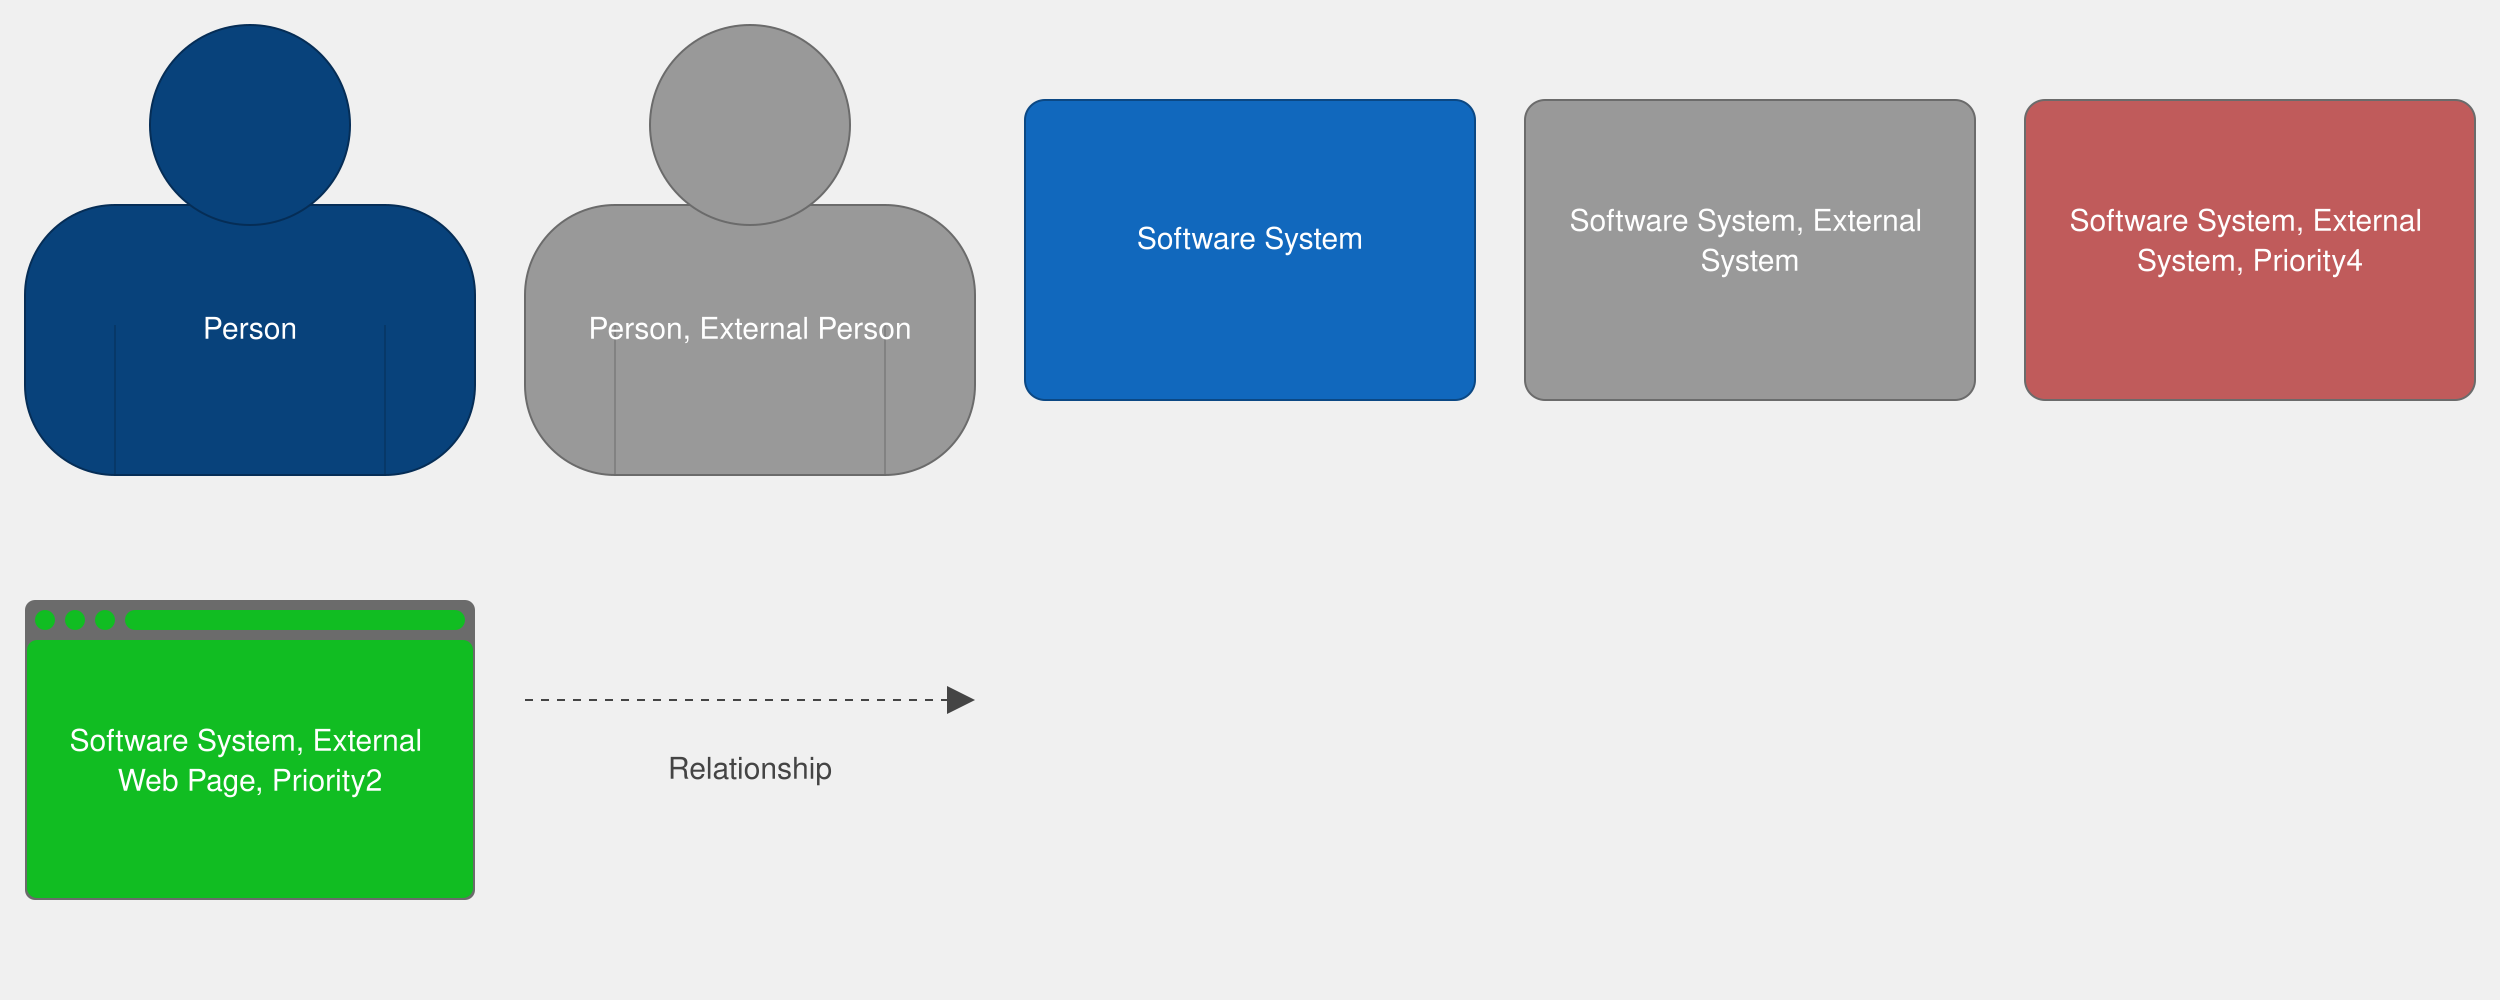
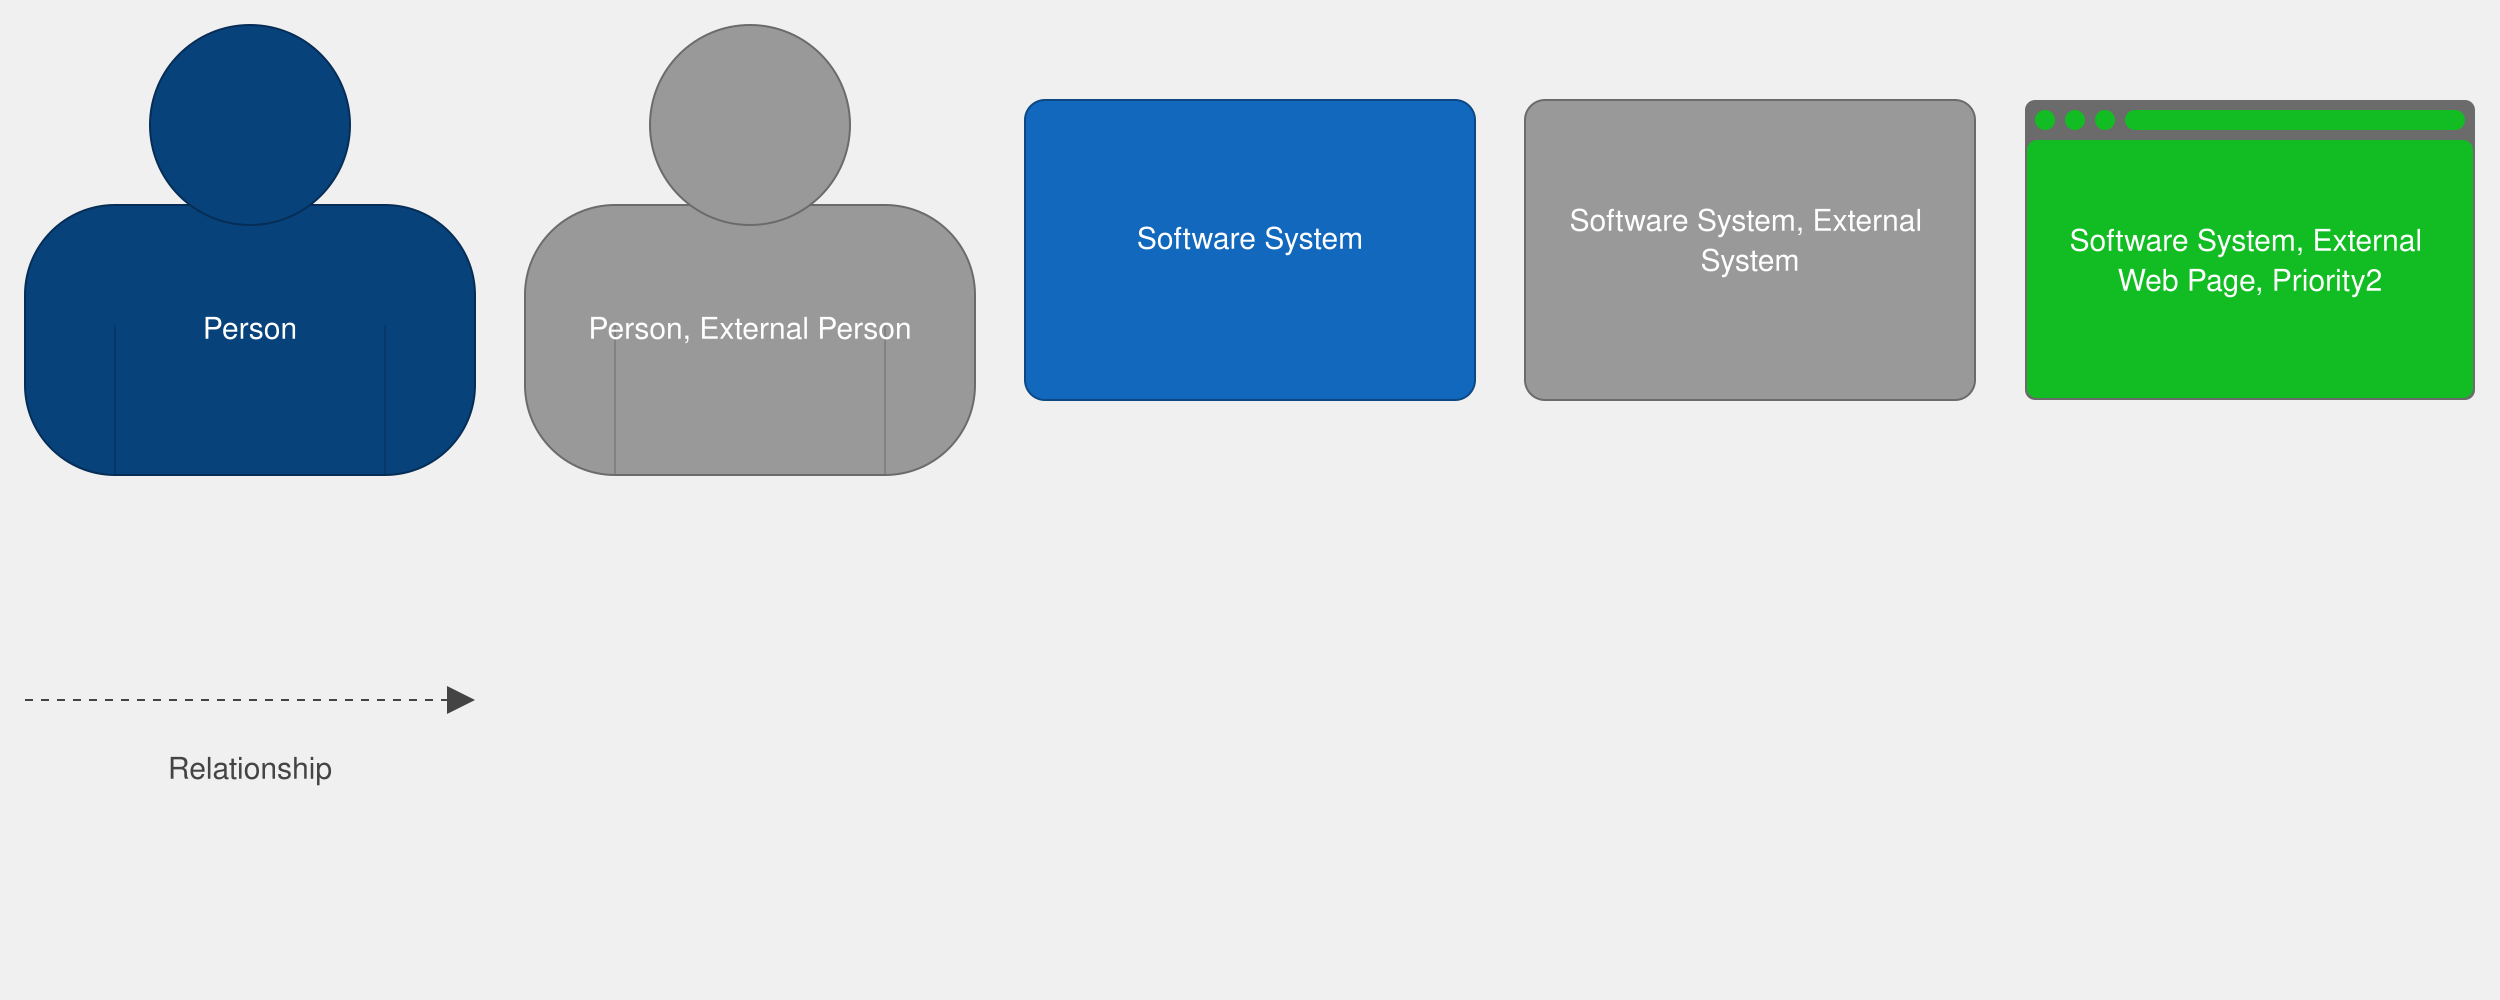
<svg xmlns="http://www.w3.org/2000/svg" version="1.1" viewBox="0 0 2500 1000" style="background: #ffffff">
  <g transform="translate(25,25)">
    <rect x="0" y="180" width="450" height="270" rx="90" fill="#08427b" stroke-width="2" stroke="#052d56" stroke-dasharray="" />
    <circle cx="225" cy="100" r="100" fill="#08427b" stroke-width="2" stroke="#052d56" stroke-dasharray="" />
    <line x1="90" y1="300" x2="90" y2="450" stroke-width="1" stroke="#052d56" stroke-dasharray="" />
    <line x1="360" y1="300" x2="360" y2="450" stroke-width="1" stroke="#052d56" stroke-dasharray="" />
    <text x="225" y="260" text-anchor="middle" dominant-baseline="hanging" fill="#ffffff" font-size="30px" font-family="Tahoma, Verdana, Helvetica, Arial">
      <tspan x="225" dy="40px">Person</tspan>
    </text>
  </g>
  <g transform="translate(525,25)">
    <rect x="0" y="180" width="450" height="270" rx="90" fill="#999999" stroke-width="2" stroke="#6b6b6b" stroke-dasharray="" />
    <circle cx="225" cy="100" r="100" fill="#999999" stroke-width="2" stroke="#6b6b6b" stroke-dasharray="" />
    <line x1="90" y1="300" x2="90" y2="450" stroke-width="1" stroke="#6b6b6b" stroke-dasharray="" />
    <line x1="360" y1="300" x2="360" y2="450" stroke-width="1" stroke="#6b6b6b" stroke-dasharray="" />
    <text x="225" y="260" text-anchor="middle" dominant-baseline="hanging" fill="#ffffff" font-size="30px" font-family="Tahoma, Verdana, Helvetica, Arial">
      <tspan x="225" dy="40px">Person, External Person</tspan>
    </text>
  </g>
  <g transform="translate(1025,100)">
    <rect width="450" height="300" rx="20" ry="20" x="0" y="0" fill="#1168bd" stroke-width="2" stroke="#0b4884" stroke-dasharray="" />
    <text x="225" y="95" text-anchor="middle" dominant-baseline="hanging" fill="#ffffff" font-size="30px" font-family="Tahoma, Verdana, Helvetica, Arial">
      <tspan x="225" dy="40px">Software System</tspan>
    </text>
  </g>
  <g transform="translate(1525,100)">
    <rect width="450" height="300" rx="20" ry="20" x="0" y="0" fill="#999999" stroke-width="2" stroke="#6b6b6b" stroke-dasharray="" />
    <text x="225" y="77" text-anchor="middle" dominant-baseline="hanging" fill="#ffffff" font-size="30px" font-family="Tahoma, Verdana, Helvetica, Arial">
      <tspan x="225" dy="40px">Software System, External</tspan>
      <tspan x="225" dy="40px">System</tspan>
    </text>
  </g>
  <g transform="translate(2025,100)">
-     <rect width="450" height="300" rx="20" ry="20" x="0" y="0" fill="#c05b5b" stroke-width="2" stroke="#6b6b6b" stroke-dasharray="" />
-     <text x="225" y="77" text-anchor="middle" dominant-baseline="hanging" fill="#ffffff" font-size="30px" font-family="Tahoma, Verdana, Helvetica, Arial">
-       <tspan x="225" dy="40px">Software System, External</tspan>
-       <tspan x="225" dy="40px">System, Priority4</tspan>
-     </text>
-   </g>
-   <g transform="translate(25,600)">
    <rect width="450" height="300" rx="10" ry="10" x="0" y="0" fill="#6b6b6b" stroke-width="0" stroke="#6b6b6b" stroke-dasharray="" />
    <rect width="446" height="258" rx="10" ry="10" x="2" y="40" fill="#11bd22" stroke-width="0" />
    <rect width="340" height="20" rx="10" ry="10" x="100" y="10" fill="#11bd22" stroke-width="0" />
    <ellipse cx="20" cy="20" rx="10" ry="10" fill="#11bd22" stroke-width="0" />
    <ellipse cx="50" cy="20" rx="10" ry="10" fill="#11bd22" stroke-width="0" />
    <ellipse cx="80" cy="20" rx="10" ry="10" fill="#11bd22" stroke-width="0" />
    <text x="225" y="97" text-anchor="middle" dominant-baseline="hanging" fill="#ffffff" font-size="30px" font-family="Tahoma, Verdana, Helvetica, Arial">
      <tspan x="225" dy="40px">Software System, External</tspan>
      <tspan x="225" dy="40px">Web Page, Priority2</tspan>
    </text>
  </g>
-   <g transform="translate(525,670)">
+   <g transform="translate(25,670)">
    <path d="M422,0 L422,44 L450,30 L 422,16" style="fill:#444444" />
    <path d="M0,30 L422,30" style="stroke:#444444; stroke-width: 2; fill: none; stroke-dasharray: 8 8;" />
    <text x="225" y="55" text-anchor="middle" dominant-baseline="hanging" fill="#444444" font-size="30px" font-family="Tahoma, Verdana, Helvetica, Arial">
      <tspan x="225" dy="40px">Relationship</tspan>
    </text>
  </g>
</svg>
